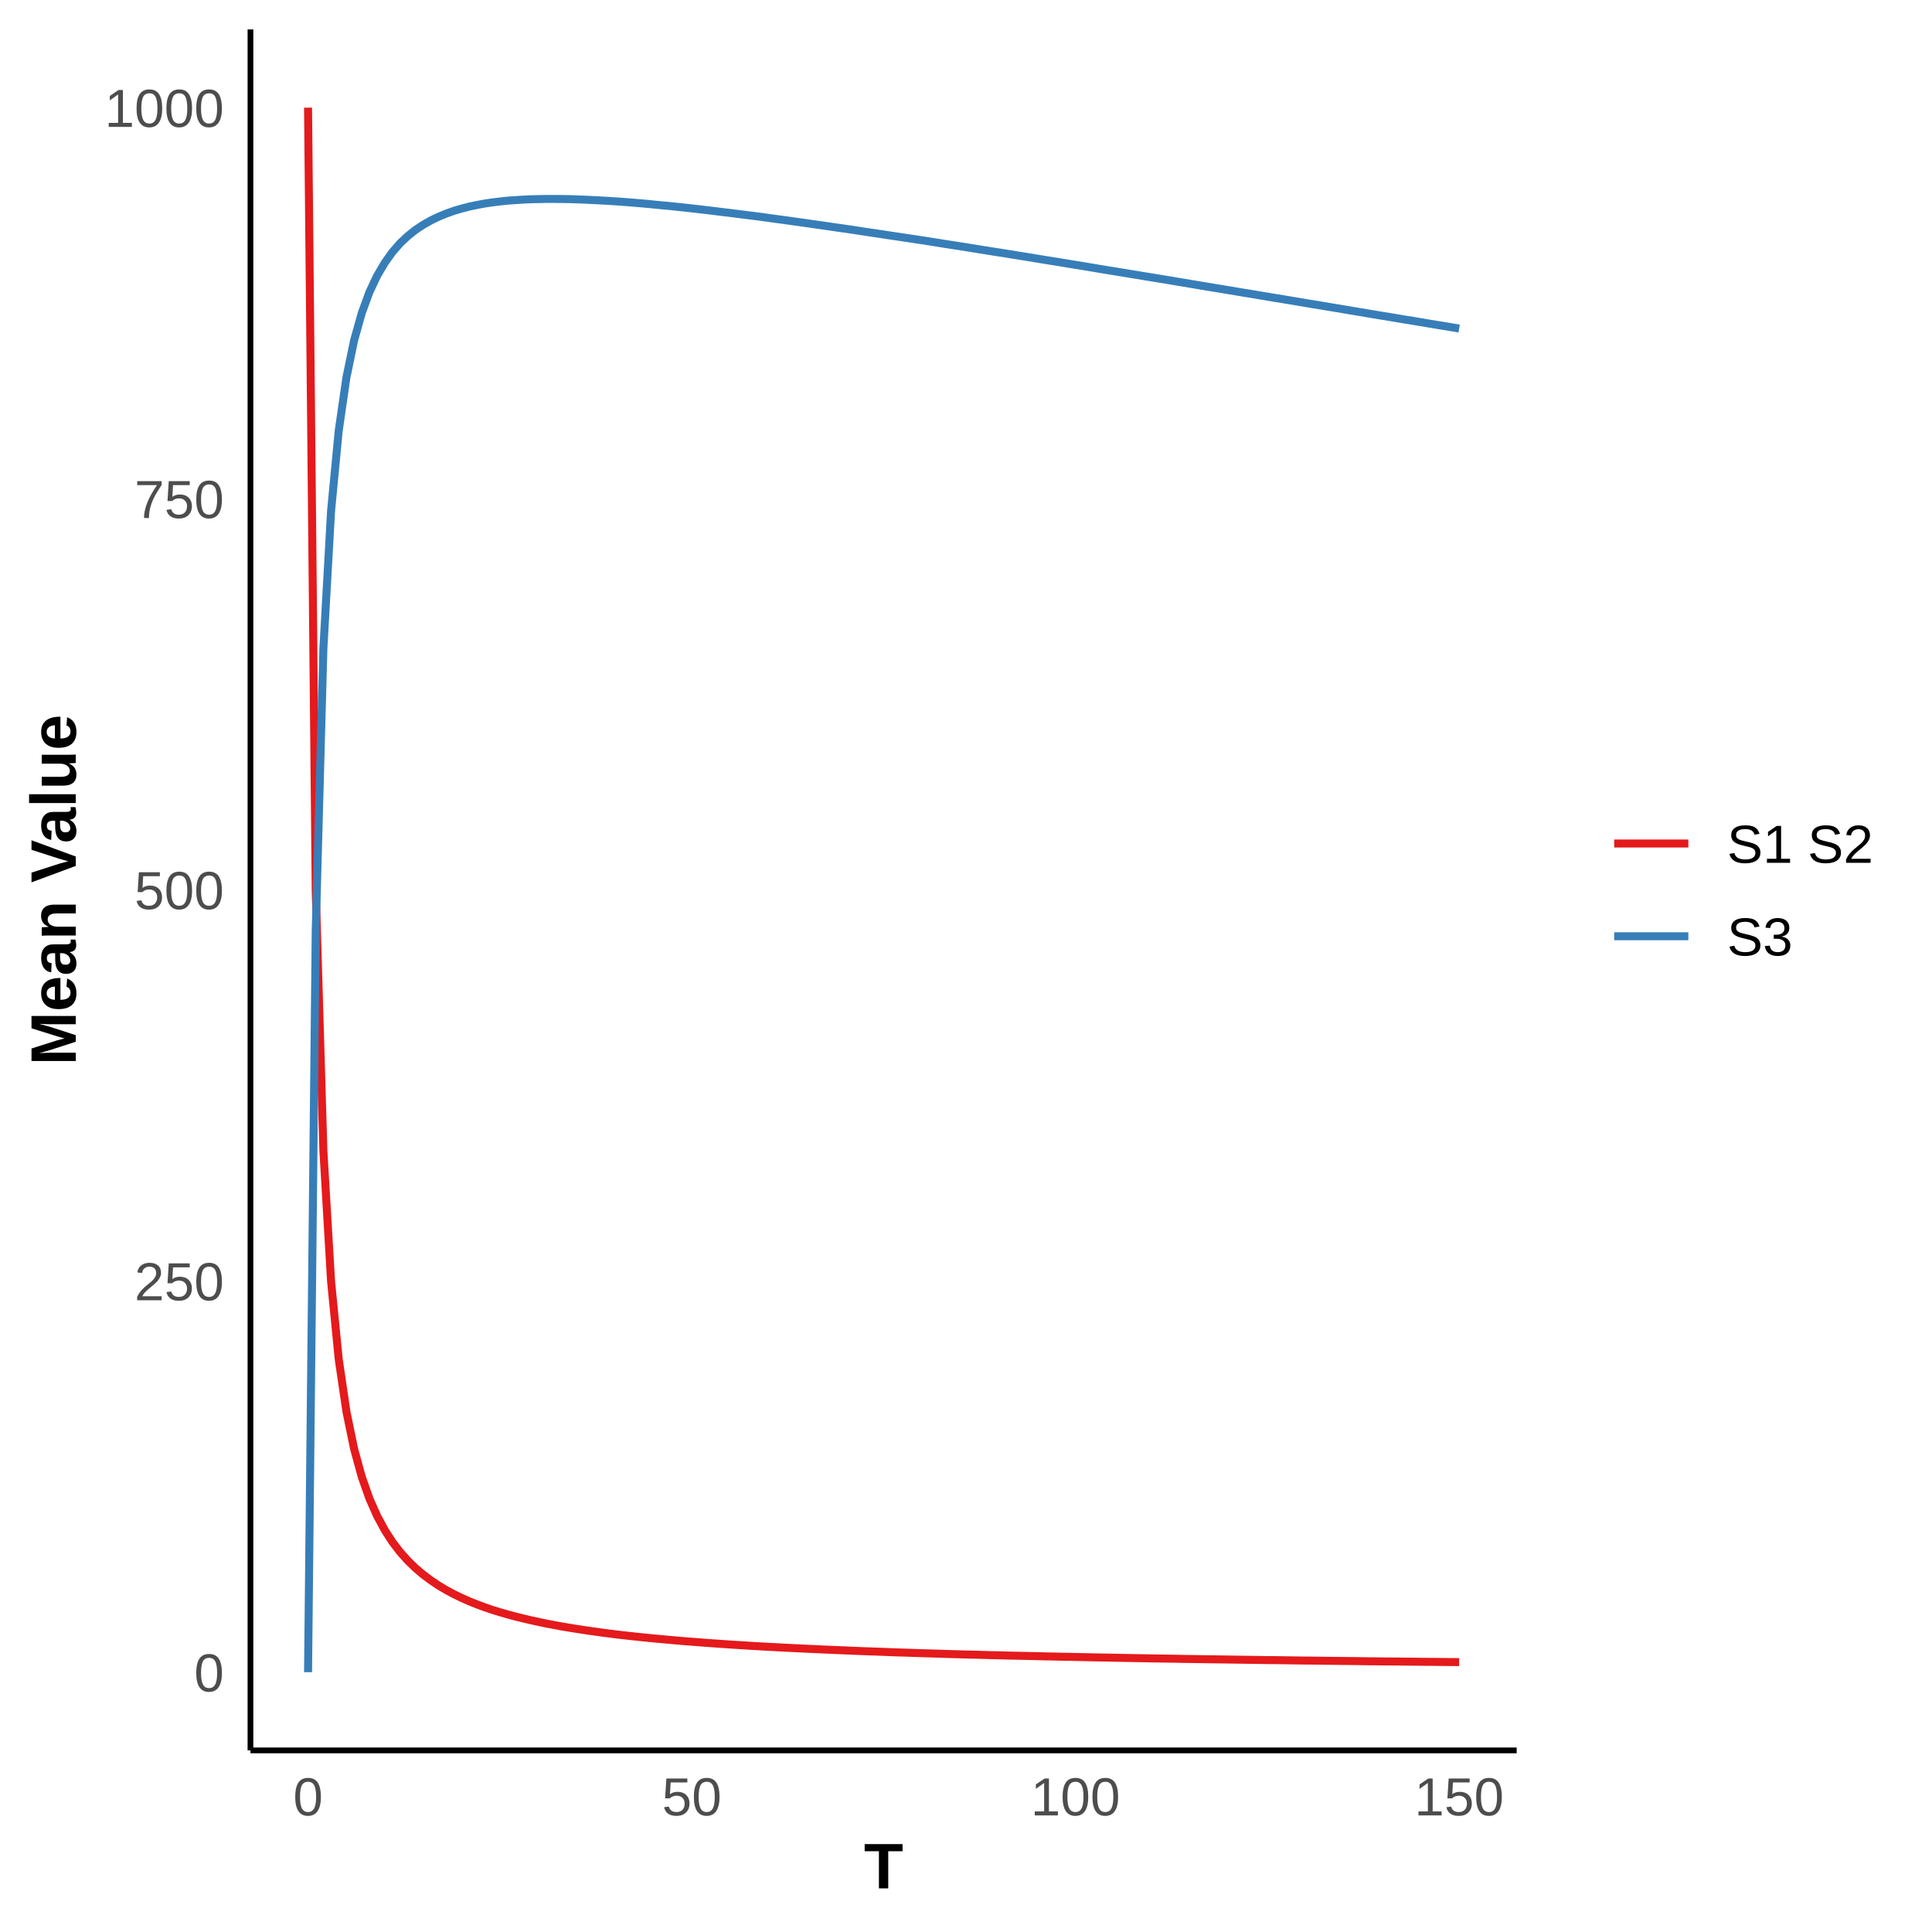
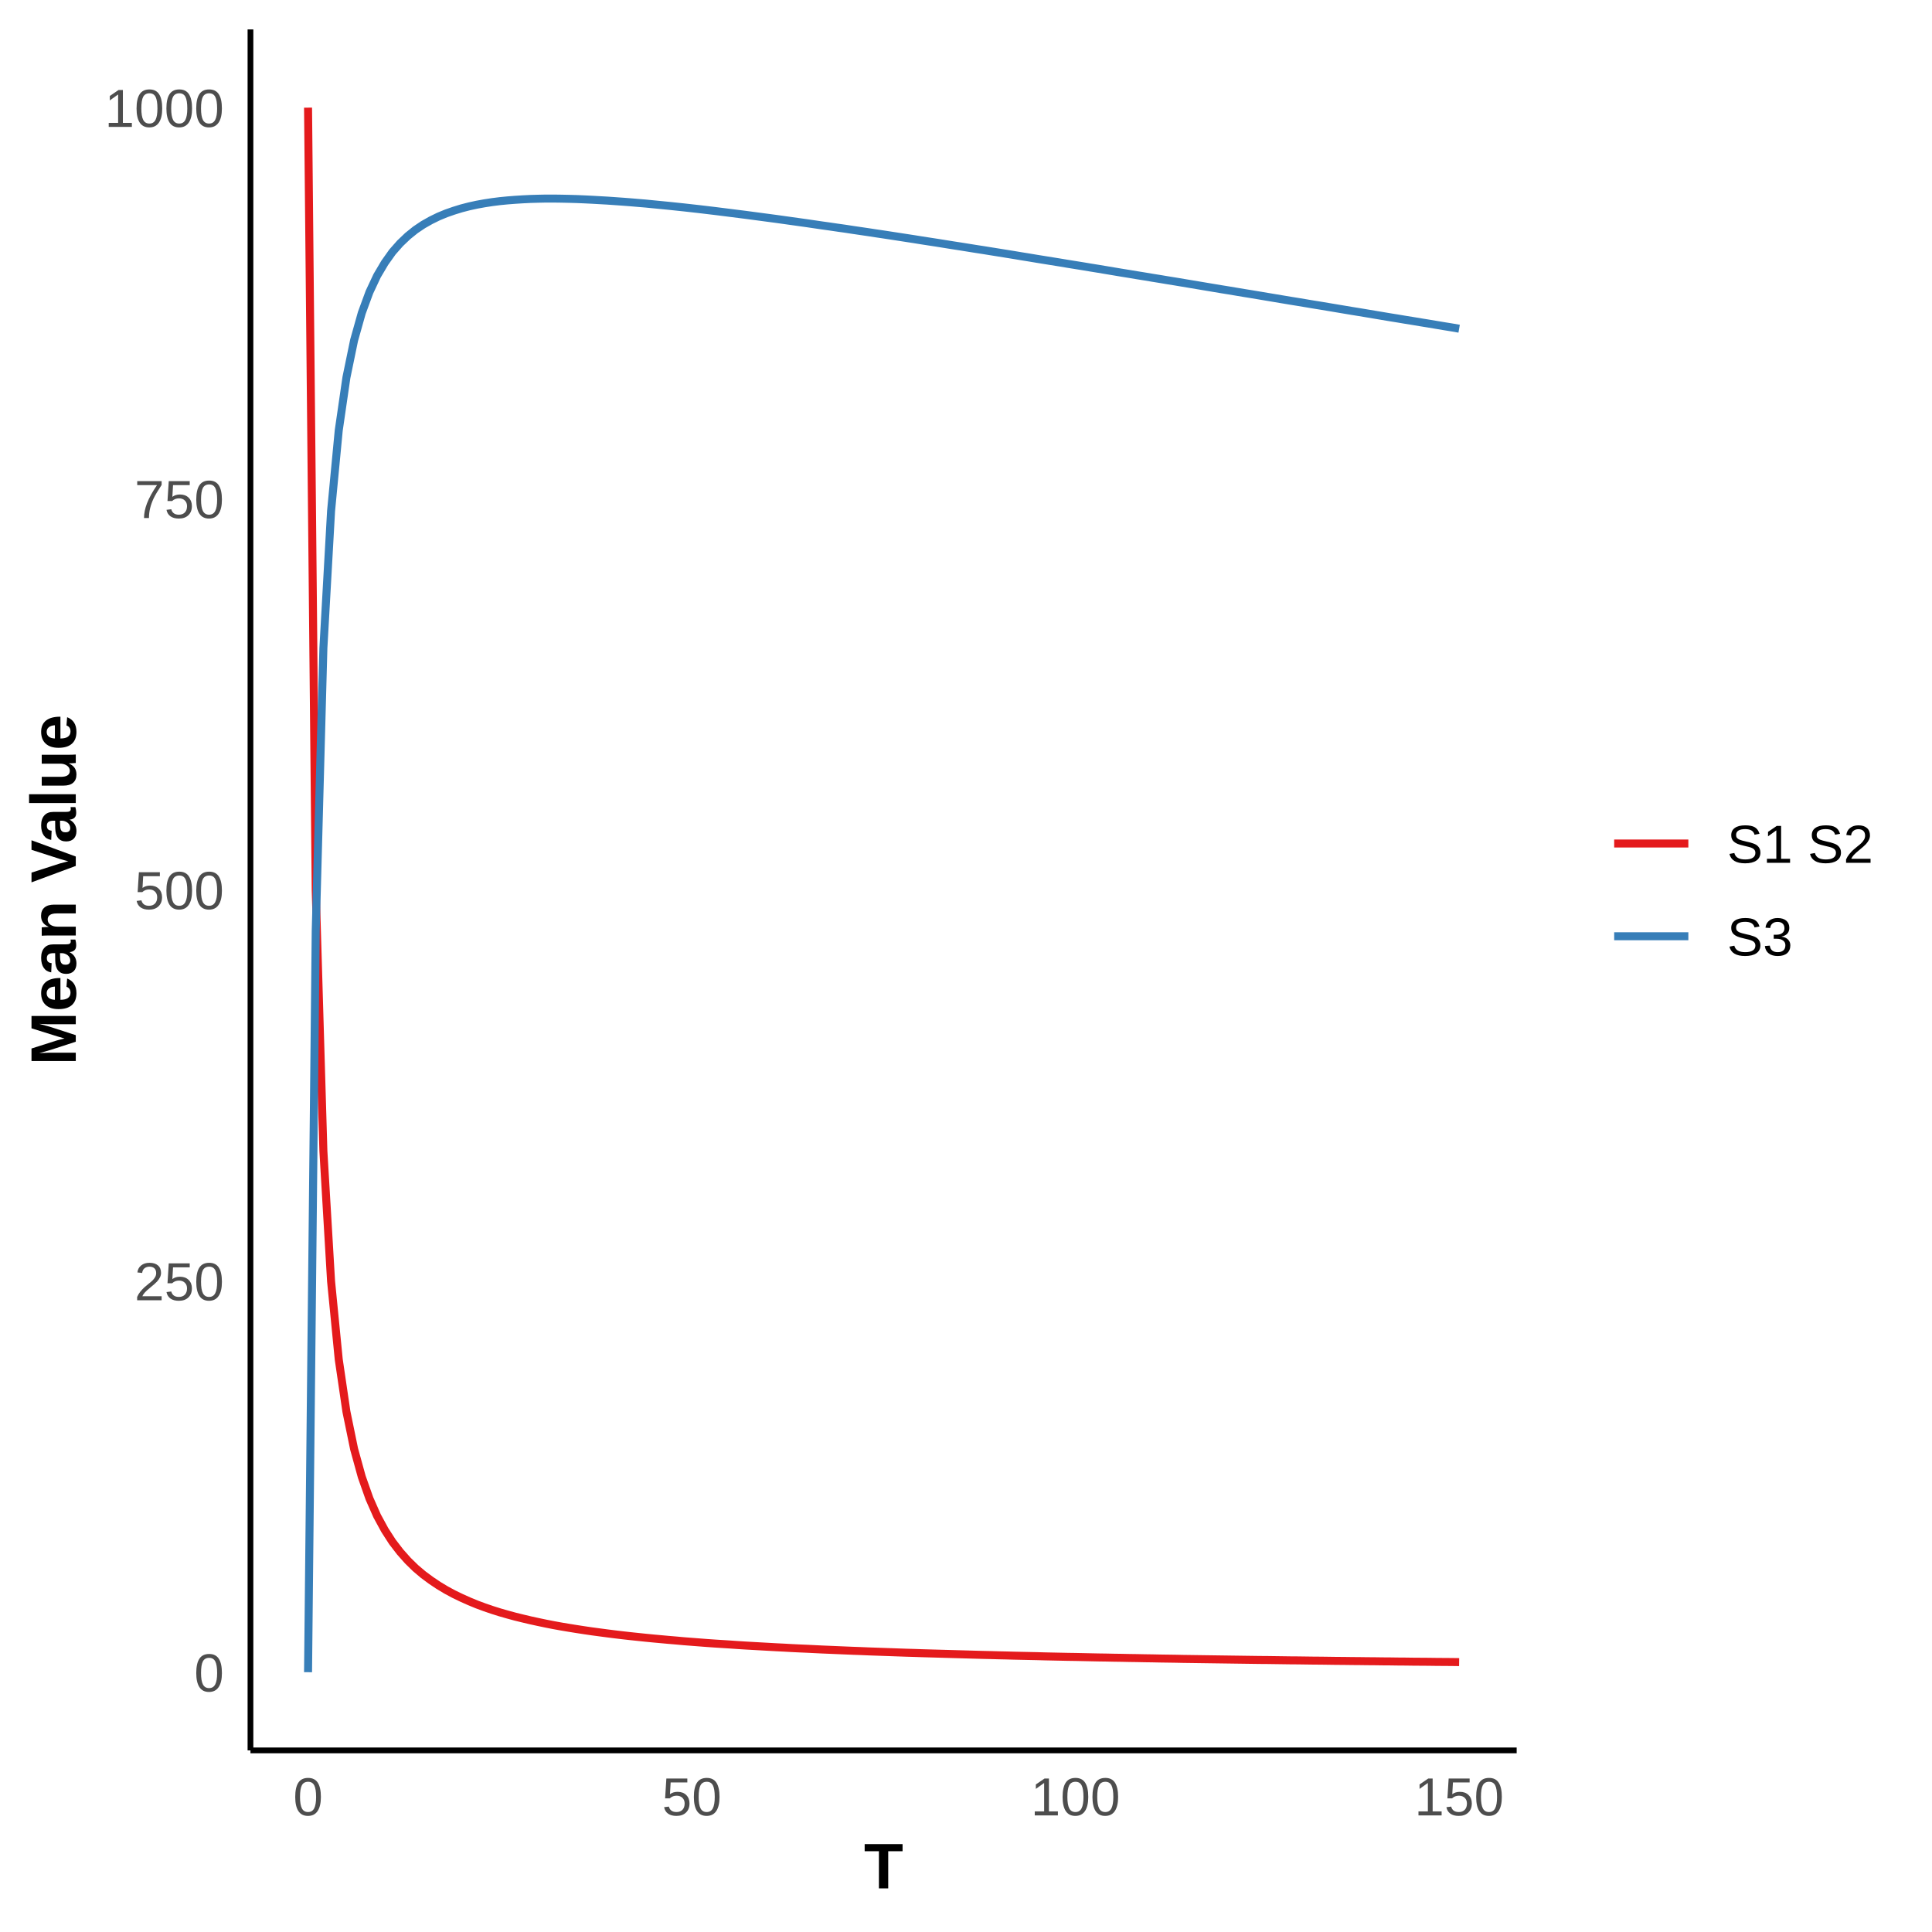
<svg xmlns="http://www.w3.org/2000/svg" class="svglite" width="360.00pt" height="360.00pt" viewBox="0 0 360.00 360.00">
  <defs>
    <style type="text/css">
    .svglite line, .svglite polyline, .svglite polygon, .svglite path, .svglite rect, .svglite circle {
      fill: none;
      stroke: #000000;
      stroke-linecap: round;
      stroke-linejoin: round;
      stroke-miterlimit: 10.00;
    }
    .svglite text {
      white-space: pre;
    }
  </style>
  </defs>
  <rect width="100%" height="100%" style="stroke: none; fill: #FFFFFF;" />
  <defs>
    <clipPath id="cpMC4wMHwzNjAuMDB8MC4wMHwzNjAuMDA=">
      <rect x="0.00" y="0.00" width="360.00" height="360.00" />
    </clipPath>
  </defs>
  <g clip-path="url(#cpMC4wMHwzNjAuMDB8MC4wMHwzNjAuMDA=)">
</g>
  <defs>
    <clipPath id="cpNDYuNjd8MjgyLjYxfDUuNDh8MzI2LjE2">
      <rect x="46.67" y="5.48" width="235.94" height="320.68" />
    </clipPath>
  </defs>
  <g clip-path="url(#cpNDYuNjd8MjgyLjYxfDUuNDh8MzI2LjE2)">
-     <polyline points="57.40,20.06 58.83,165.86 60.26,214.42 61.69,238.74 63.12,253.30 64.55,263.03 65.98,269.97 67.41,275.19 68.84,279.25 70.27,282.47 71.70,285.12 73.13,287.34 74.56,289.21 75.99,290.80 77.42,292.19 78.85,293.40 80.28,294.47 81.71,295.43 83.14,296.28 84.57,297.05 86.00,297.74 87.43,298.38 88.86,298.95 90.29,299.48 91.72,299.97 93.15,300.41 94.58,300.82 96.01,301.21 97.44,301.56 98.87,301.90 100.30,302.21 101.73,302.51 103.16,302.78 104.59,303.05 106.02,303.29 107.45,303.52 108.88,303.74 110.31,303.95 111.74,304.15 113.17,304.34 114.60,304.52 116.03,304.69 117.46,304.85 118.89,305.00 120.32,305.15 121.75,305.29 123.18,305.42 124.61,305.55 126.04,305.68 127.47,305.80 128.90,305.91 130.32,306.02 131.75,306.13 133.18,306.23 134.61,306.33 136.04,306.43 137.47,306.52 138.90,306.61 140.33,306.70 141.76,306.78 143.19,306.86 144.62,306.93 146.05,307.01 147.48,307.08 148.91,307.15 150.34,307.22 151.77,307.28 153.20,307.35 154.63,307.41 156.06,307.47 157.49,307.53 158.92,307.59 160.35,307.65 161.78,307.70 163.21,307.75 164.64,307.80 166.07,307.86 167.50,307.91 168.93,307.95 170.36,308.00 171.79,308.05 173.22,308.09 174.65,308.13 176.08,308.18 177.51,308.22 178.94,308.26 180.37,308.30 181.80,308.33 183.23,308.37 184.66,308.41 186.09,308.44 187.52,308.48 188.95,308.51 190.38,308.54 191.81,308.57 193.24,308.60 194.67,308.64 196.10,308.66 197.53,308.70 198.96,308.72 200.39,308.75 201.82,308.78 203.25,308.81 204.68,308.84 206.11,308.86 207.54,308.89 208.97,308.92 210.40,308.94 211.83,308.97 213.26,308.99 214.69,309.02 216.12,309.04 217.55,309.06 218.98,309.08 220.41,309.11 221.84,309.13 223.27,309.15 224.70,309.17 226.13,309.19 227.56,309.21 228.99,309.23 230.42,309.25 231.85,309.27 233.28,309.29 234.71,309.31 236.14,309.33 237.57,309.34 239.00,309.36 240.43,309.38 241.86,309.40 243.29,309.42 244.72,309.43 246.15,309.45 247.58,309.47 249.01,309.48 250.44,309.50 251.87,309.51 253.30,309.53 254.73,309.55 256.16,309.56 257.59,309.58 259.02,309.59 260.45,309.60 261.88,309.62 263.31,309.63 264.74,309.65 266.17,309.66 267.60,309.67 269.03,309.69 270.46,309.70 271.89,309.71 " style="stroke-width: 1.49; stroke: #E41A1C; stroke-linecap: butt;" />
-     <polyline points="57.40,311.59 58.83,173.52 60.26,120.81 61.69,95.21 63.12,80.21 64.55,70.34 65.98,63.43 67.41,58.33 68.84,54.42 70.27,51.39 71.70,48.96 73.13,46.96 74.56,45.32 75.99,43.98 77.42,42.84 78.85,41.89 80.28,41.08 81.71,40.39 83.14,39.80 84.57,39.29 86.00,38.87 87.43,38.50 88.86,38.20 90.29,37.93 91.72,37.72 93.15,37.54 94.58,37.39 96.01,37.29 97.44,37.20 98.87,37.13 100.30,37.10 101.73,37.07 103.16,37.07 104.59,37.08 106.02,37.10 107.45,37.15 108.88,37.20 110.31,37.27 111.74,37.34 113.17,37.42 114.60,37.51 116.03,37.61 117.46,37.72 118.89,37.84 120.32,37.96 121.75,38.10 123.18,38.24 124.61,38.37 126.04,38.52 127.47,38.67 128.90,38.83 130.32,38.99 131.75,39.16 133.18,39.33 134.61,39.51 136.04,39.68 137.47,39.86 138.90,40.04 140.33,40.22 141.76,40.40 143.19,40.60 144.62,40.80 146.05,40.99 147.48,41.19 148.91,41.39 150.34,41.59 151.77,41.80 153.20,42.00 154.63,42.21 156.06,42.42 157.49,42.62 158.92,42.83 160.35,43.05 161.78,43.27 163.21,43.48 164.64,43.69 166.07,43.91 167.50,44.12 168.93,44.34 170.36,44.55 171.79,44.77 173.22,44.99 174.65,45.22 176.08,45.45 177.51,45.67 178.94,45.89 180.37,46.12 181.80,46.35 183.23,46.58 184.66,46.81 186.09,47.03 187.52,47.26 188.95,47.49 190.38,47.72 191.81,47.95 193.24,48.19 194.67,48.42 196.10,48.65 197.53,48.88 198.96,49.12 200.39,49.35 201.82,49.58 203.25,49.82 204.68,50.06 206.11,50.30 207.54,50.53 208.97,50.76 210.40,51.00 211.83,51.23 213.26,51.47 214.69,51.70 216.12,51.94 217.55,52.17 218.98,52.41 220.41,52.65 221.84,52.89 223.27,53.13 224.70,53.37 226.13,53.61 227.56,53.84 228.99,54.08 230.42,54.32 231.85,54.56 233.28,54.79 234.71,55.03 236.14,55.27 237.57,55.51 239.00,55.74 240.43,55.98 241.86,56.22 243.29,56.46 244.72,56.70 246.15,56.93 247.58,57.17 249.01,57.41 250.44,57.65 251.87,57.89 253.30,58.13 254.73,58.37 256.16,58.61 257.59,58.85 259.02,59.08 260.45,59.32 261.88,59.56 263.31,59.79 264.74,60.03 266.17,60.27 267.60,60.51 269.03,60.74 270.46,60.98 271.89,61.22 " style="stroke-width: 1.49; stroke: #377EB8; stroke-linecap: butt;" />
+     <polyline points="57.40,20.06 58.83,165.93 60.26,214.50 61.69,238.74 63.12,253.31 64.55,263.04 65.98,269.99 67.41,275.18 68.84,279.23 70.27,282.47 71.70,285.10 73.13,287.32 74.56,289.18 75.99,290.79 77.42,292.19 78.85,293.40 80.28,294.46 81.71,295.42 83.14,296.28 84.57,297.05 86.00,297.74 87.43,298.38 88.86,298.97 90.29,299.50 91.72,299.99 93.15,300.44 94.58,300.85 96.01,301.24 97.44,301.59 98.87,301.93 100.30,302.24 101.73,302.54 103.16,302.82 104.59,303.08 106.02,303.32 107.45,303.55 108.88,303.77 110.31,303.98 111.74,304.17 113.17,304.36 114.60,304.54 116.03,304.71 117.46,304.87 118.89,305.02 120.32,305.17 121.75,305.31 123.18,305.44 124.61,305.57 126.04,305.69 127.47,305.82 128.90,305.93 130.32,306.04 131.75,306.15 133.18,306.25 134.61,306.34 136.04,306.43 137.47,306.53 138.90,306.62 140.33,306.70 141.76,306.78 143.19,306.86 144.62,306.94 146.05,307.01 147.48,307.09 148.91,307.16 150.34,307.22 151.77,307.29 153.20,307.36 154.63,307.42 156.06,307.48 157.49,307.54 158.92,307.60 160.35,307.65 161.78,307.71 163.21,307.76 164.64,307.81 166.07,307.86 167.50,307.91 168.93,307.96 170.36,308.00 171.79,308.05 173.22,308.09 174.65,308.13 176.08,308.17 177.51,308.21 178.94,308.25 180.37,308.29 181.80,308.33 183.23,308.37 184.66,308.40 186.09,308.44 187.52,308.47 188.95,308.51 190.38,308.54 191.81,308.57 193.24,308.60 194.67,308.64 196.10,308.67 197.53,308.70 198.96,308.73 200.39,308.75 201.82,308.78 203.25,308.81 204.68,308.84 206.11,308.86 207.54,308.89 208.97,308.91 210.40,308.94 211.83,308.96 213.26,308.99 214.69,309.01 216.12,309.04 217.55,309.06 218.98,309.08 220.41,309.11 221.84,309.13 223.27,309.15 224.70,309.17 226.13,309.19 227.56,309.21 228.99,309.23 230.42,309.25 231.85,309.27 233.28,309.29 234.71,309.31 236.14,309.32 237.57,309.34 239.00,309.36 240.43,309.38 241.86,309.39 243.29,309.41 244.72,309.43 246.15,309.44 247.58,309.46 249.01,309.48 250.44,309.49 251.87,309.51 253.30,309.52 254.73,309.54 256.16,309.55 257.59,309.57 259.02,309.58 260.45,309.60 261.88,309.61 263.31,309.63 264.74,309.64 266.17,309.65 267.60,309.67 269.03,309.68 270.46,309.69 271.89,309.71 " style="stroke-width: 1.49; stroke: #E41A1C; stroke-linecap: butt;" />
+     <polyline points="57.40,311.59 58.83,173.47 60.26,120.74 61.69,95.22 63.12,80.19 64.55,70.34 65.98,63.41 67.41,58.32 68.84,54.43 70.27,51.38 71.70,48.96 73.13,46.95 74.56,45.33 75.99,43.97 77.42,42.82 78.85,41.86 80.28,41.05 81.71,40.35 83.14,39.76 84.57,39.26 86.00,38.82 87.43,38.45 88.86,38.14 90.29,37.88 91.72,37.66 93.15,37.48 94.58,37.34 96.01,37.23 97.44,37.14 98.87,37.07 100.30,37.03 101.73,37.00 103.16,37.00 104.59,37.02 106.02,37.05 107.45,37.09 108.88,37.15 110.31,37.22 111.74,37.30 113.17,37.38 114.60,37.48 116.03,37.58 117.46,37.69 118.89,37.81 120.32,37.93 121.75,38.07 123.18,38.21 124.61,38.35 126.04,38.50 127.47,38.65 128.90,38.81 130.32,38.97 131.75,39.14 133.18,39.31 134.61,39.49 136.04,39.67 137.47,39.85 138.90,40.03 140.33,40.22 141.76,40.41 143.19,40.60 144.62,40.79 146.05,40.99 147.48,41.19 148.91,41.39 150.34,41.59 151.77,41.80 153.20,42.01 154.63,42.21 156.06,42.42 157.49,42.62 158.92,42.84 160.35,43.05 161.78,43.26 163.21,43.48 164.64,43.69 166.07,43.91 167.50,44.13 168.93,44.35 170.36,44.57 171.79,44.80 173.22,45.02 174.65,45.24 176.08,45.47 177.51,45.70 178.94,45.92 180.37,46.15 181.80,46.38 183.23,46.60 184.66,46.83 186.09,47.06 187.52,47.29 188.95,47.52 190.38,47.76 191.81,47.99 193.24,48.23 194.67,48.46 196.10,48.69 197.53,48.92 198.96,49.16 200.39,49.39 201.82,49.62 203.25,49.86 204.68,50.09 206.11,50.33 207.54,50.57 208.97,50.81 210.40,51.04 211.83,51.28 213.26,51.51 214.69,51.75 216.12,51.98 217.55,52.22 218.98,52.45 220.41,52.69 221.84,52.93 223.27,53.17 224.70,53.41 226.13,53.65 227.56,53.89 228.99,54.12 230.42,54.36 231.85,54.60 233.28,54.83 234.71,55.07 236.14,55.31 237.57,55.55 239.00,55.79 240.43,56.03 241.86,56.26 243.29,56.50 244.72,56.74 246.15,56.97 247.58,57.21 249.01,57.45 250.44,57.69 251.87,57.93 253.30,58.16 254.73,58.40 256.16,58.64 257.59,58.88 259.02,59.12 260.45,59.35 261.88,59.59 263.31,59.82 264.74,60.06 266.17,60.29 267.60,60.53 269.03,60.77 270.46,61.00 271.89,61.25 " style="stroke-width: 1.49; stroke: #377EB8; stroke-linecap: butt;" />
  </g>
  <g clip-path="url(#cpMC4wMHwzNjAuMDB8MC4wMHwzNjAuMDA=)">
    <polyline points="46.67,326.16 46.67,5.48 " style="stroke-width: 1.07; stroke-linecap: butt;" />
    <text x="41.74" y="315.18" text-anchor="end" style="font-size: 10.00px;fill: #4D4D4D; font-family: &quot;Arial&quot;;" textLength="5.56px" lengthAdjust="spacingAndGlyphs">0</text>
    <text x="41.74" y="242.29" text-anchor="end" style="font-size: 10.00px;fill: #4D4D4D; font-family: &quot;Arial&quot;;" textLength="16.68px" lengthAdjust="spacingAndGlyphs">250</text>
    <text x="41.74" y="169.41" text-anchor="end" style="font-size: 10.00px;fill: #4D4D4D; font-family: &quot;Arial&quot;;" textLength="16.68px" lengthAdjust="spacingAndGlyphs">500</text>
    <text x="41.74" y="96.53" text-anchor="end" style="font-size: 10.00px;fill: #4D4D4D; font-family: &quot;Arial&quot;;" textLength="16.68px" lengthAdjust="spacingAndGlyphs">750</text>
    <text x="41.74" y="23.65" text-anchor="end" style="font-size: 10.00px;fill: #4D4D4D; font-family: &quot;Arial&quot;;" textLength="22.23px" lengthAdjust="spacingAndGlyphs">1000</text>
    <polyline points="46.67,326.16 282.61,326.16 " style="stroke-width: 1.07; stroke-linecap: butt;" />
    <text x="57.40" y="338.27" text-anchor="middle" style="font-size: 10.00px;fill: #4D4D4D; font-family: &quot;Arial&quot;;" textLength="5.56px" lengthAdjust="spacingAndGlyphs">0</text>
    <text x="128.90" y="338.27" text-anchor="middle" style="font-size: 10.00px;fill: #4D4D4D; font-family: &quot;Arial&quot;;" textLength="11.12px" lengthAdjust="spacingAndGlyphs">50</text>
    <text x="200.39" y="338.27" text-anchor="middle" style="font-size: 10.00px;fill: #4D4D4D; font-family: &quot;Arial&quot;;" textLength="16.68px" lengthAdjust="spacingAndGlyphs">100</text>
    <text x="271.89" y="338.27" text-anchor="middle" style="font-size: 10.00px;fill: #4D4D4D; font-family: &quot;Arial&quot;;" textLength="16.68px" lengthAdjust="spacingAndGlyphs">150</text>
    <text x="164.64" y="351.87" text-anchor="middle" style="font-size: 12.00px; font-weight: bold; font-family: &quot;Arial&quot;;" textLength="7.33px" lengthAdjust="spacingAndGlyphs">T</text>
    <text transform="translate(14.12,165.82) rotate(-90)" text-anchor="middle" style="font-size: 12.00px; font-weight: bold; font-family: &quot;Arial&quot;;" textLength="66.03px" lengthAdjust="spacingAndGlyphs">Mean Value</text>
    <line x1="300.78" y1="157.18" x2="314.60" y2="157.18" style="stroke-width: 1.49; stroke: #E41A1C; stroke-linecap: butt;" />
    <line x1="300.78" y1="174.46" x2="314.60" y2="174.46" style="stroke-width: 1.49; stroke: #377EB8; stroke-linecap: butt;" />
    <text x="321.81" y="160.77" style="font-size: 10.00px; font-family: &quot;Arial&quot;;" textLength="27.23px" lengthAdjust="spacingAndGlyphs">S1 S2</text>
    <text x="321.81" y="178.05" style="font-size: 10.00px; font-family: &quot;Arial&quot;;" textLength="12.23px" lengthAdjust="spacingAndGlyphs">S3</text>
  </g>
</svg>
